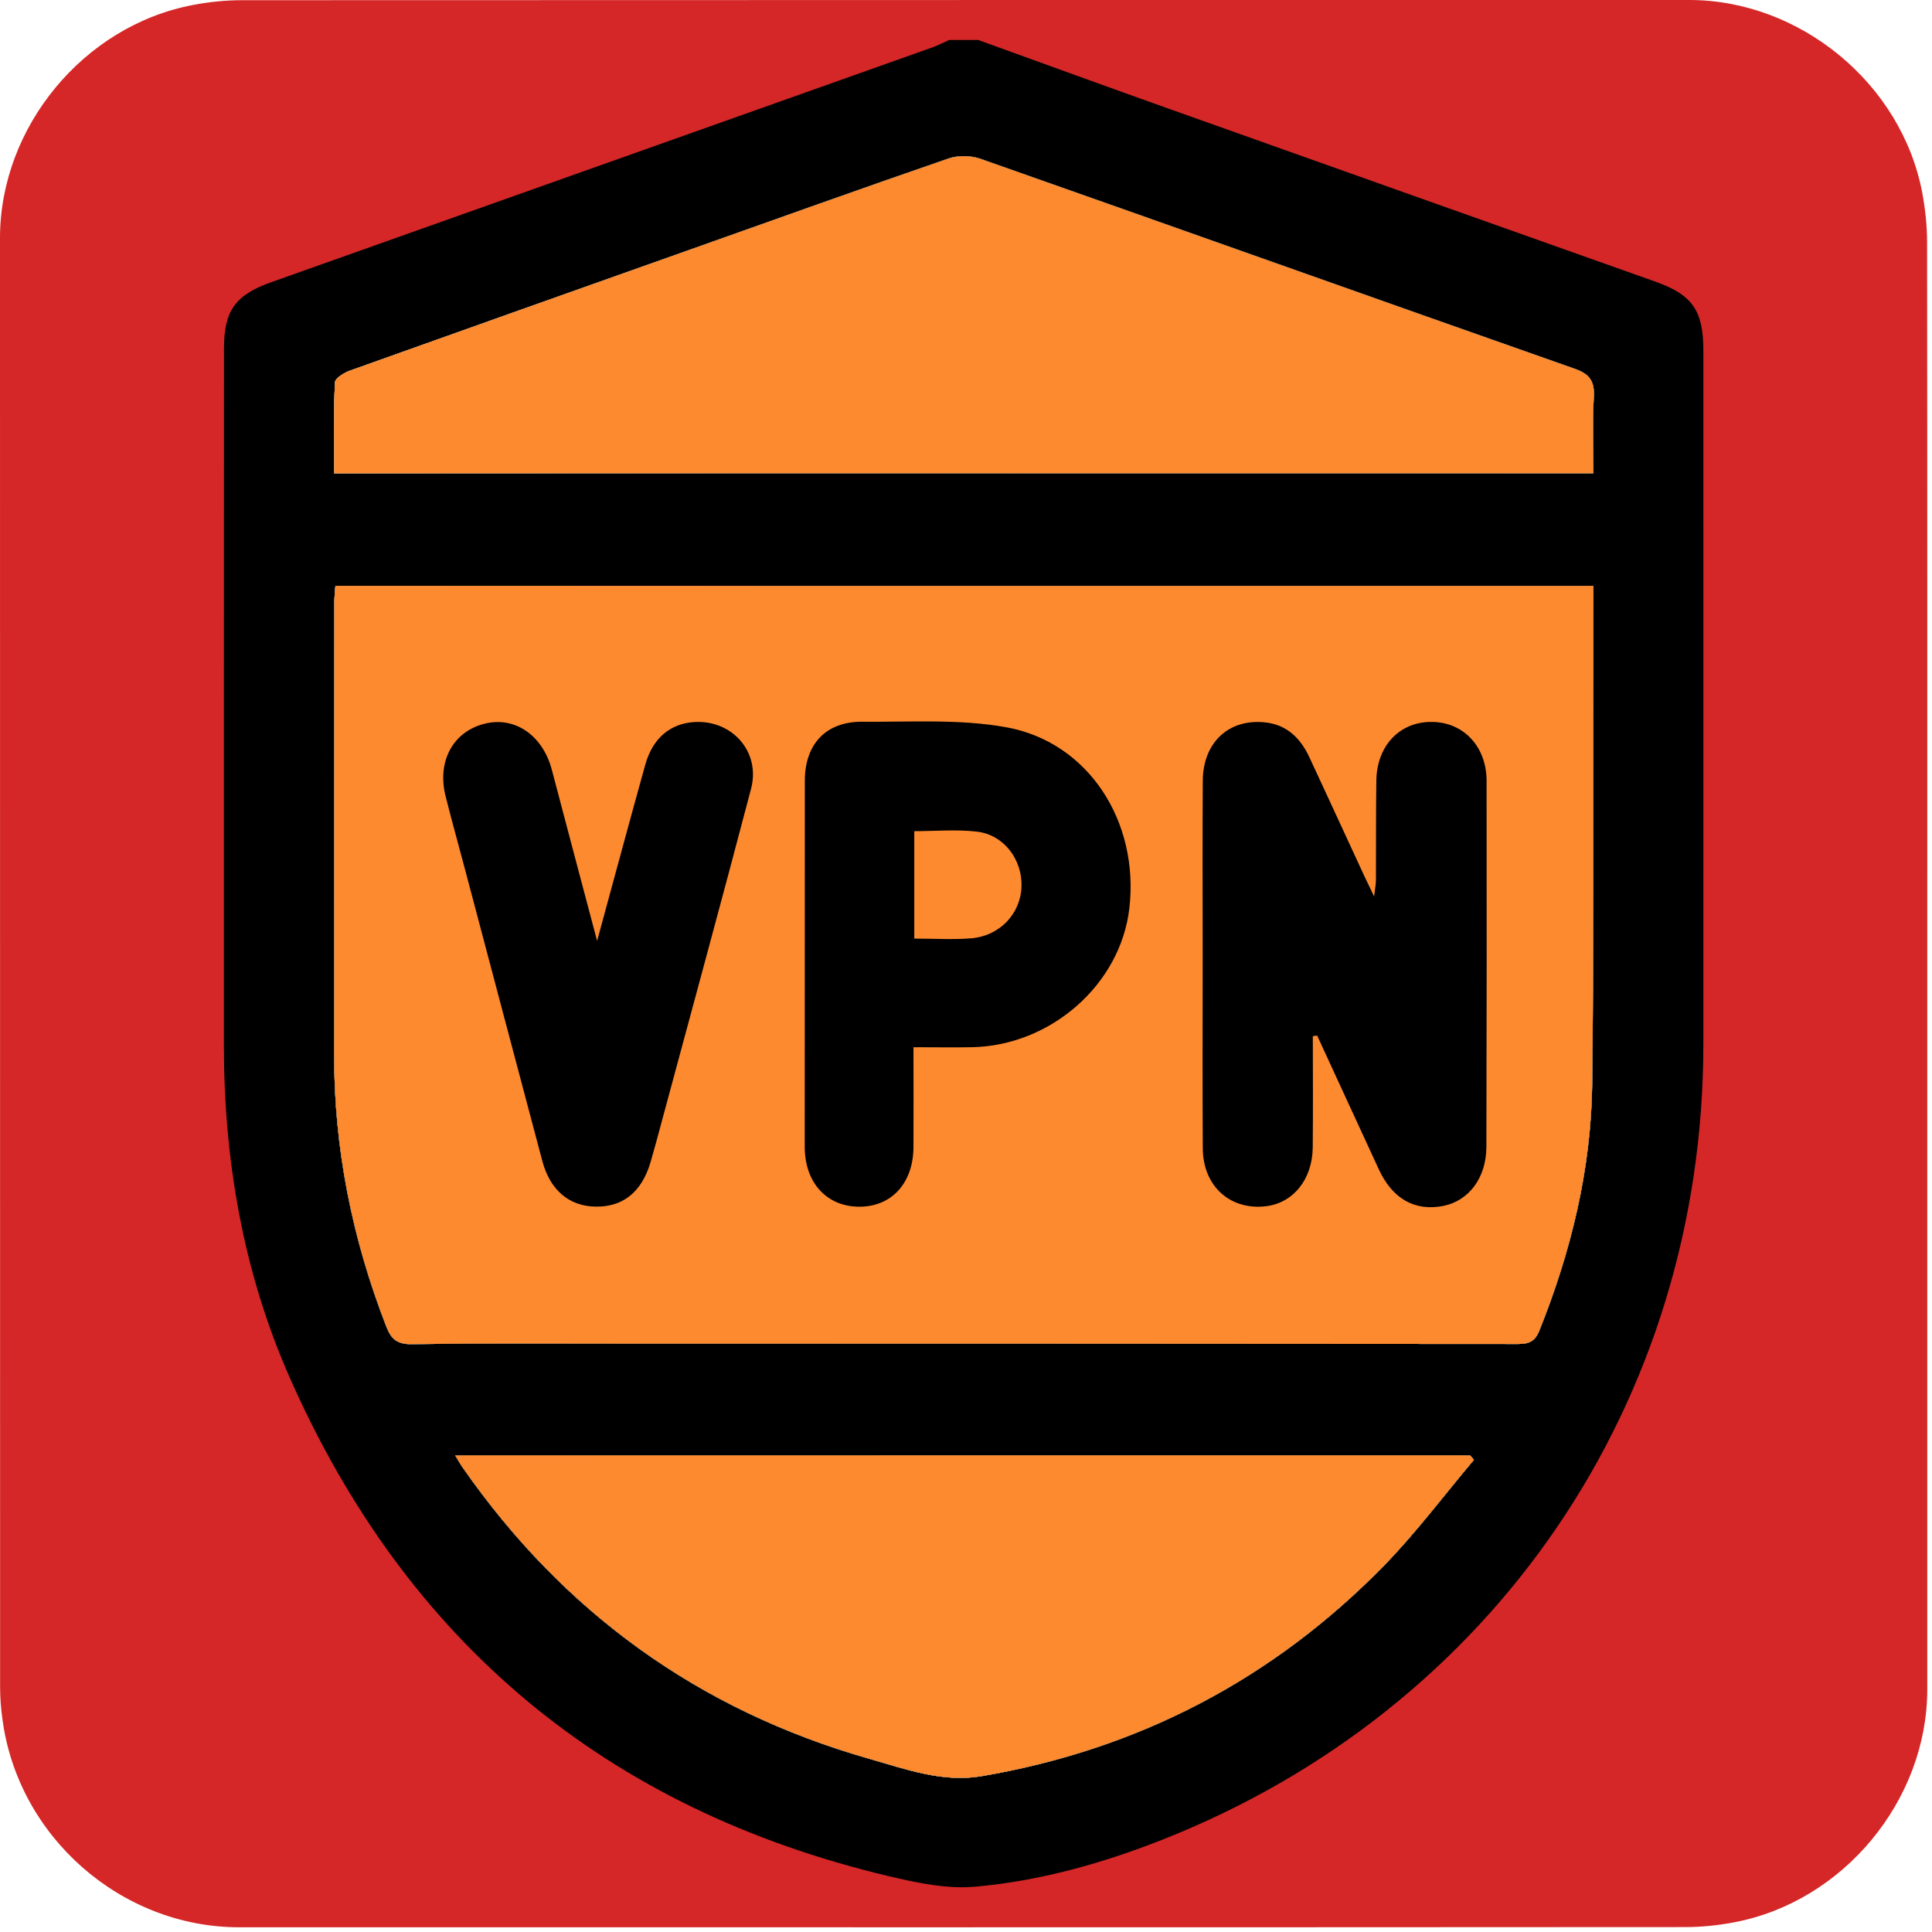
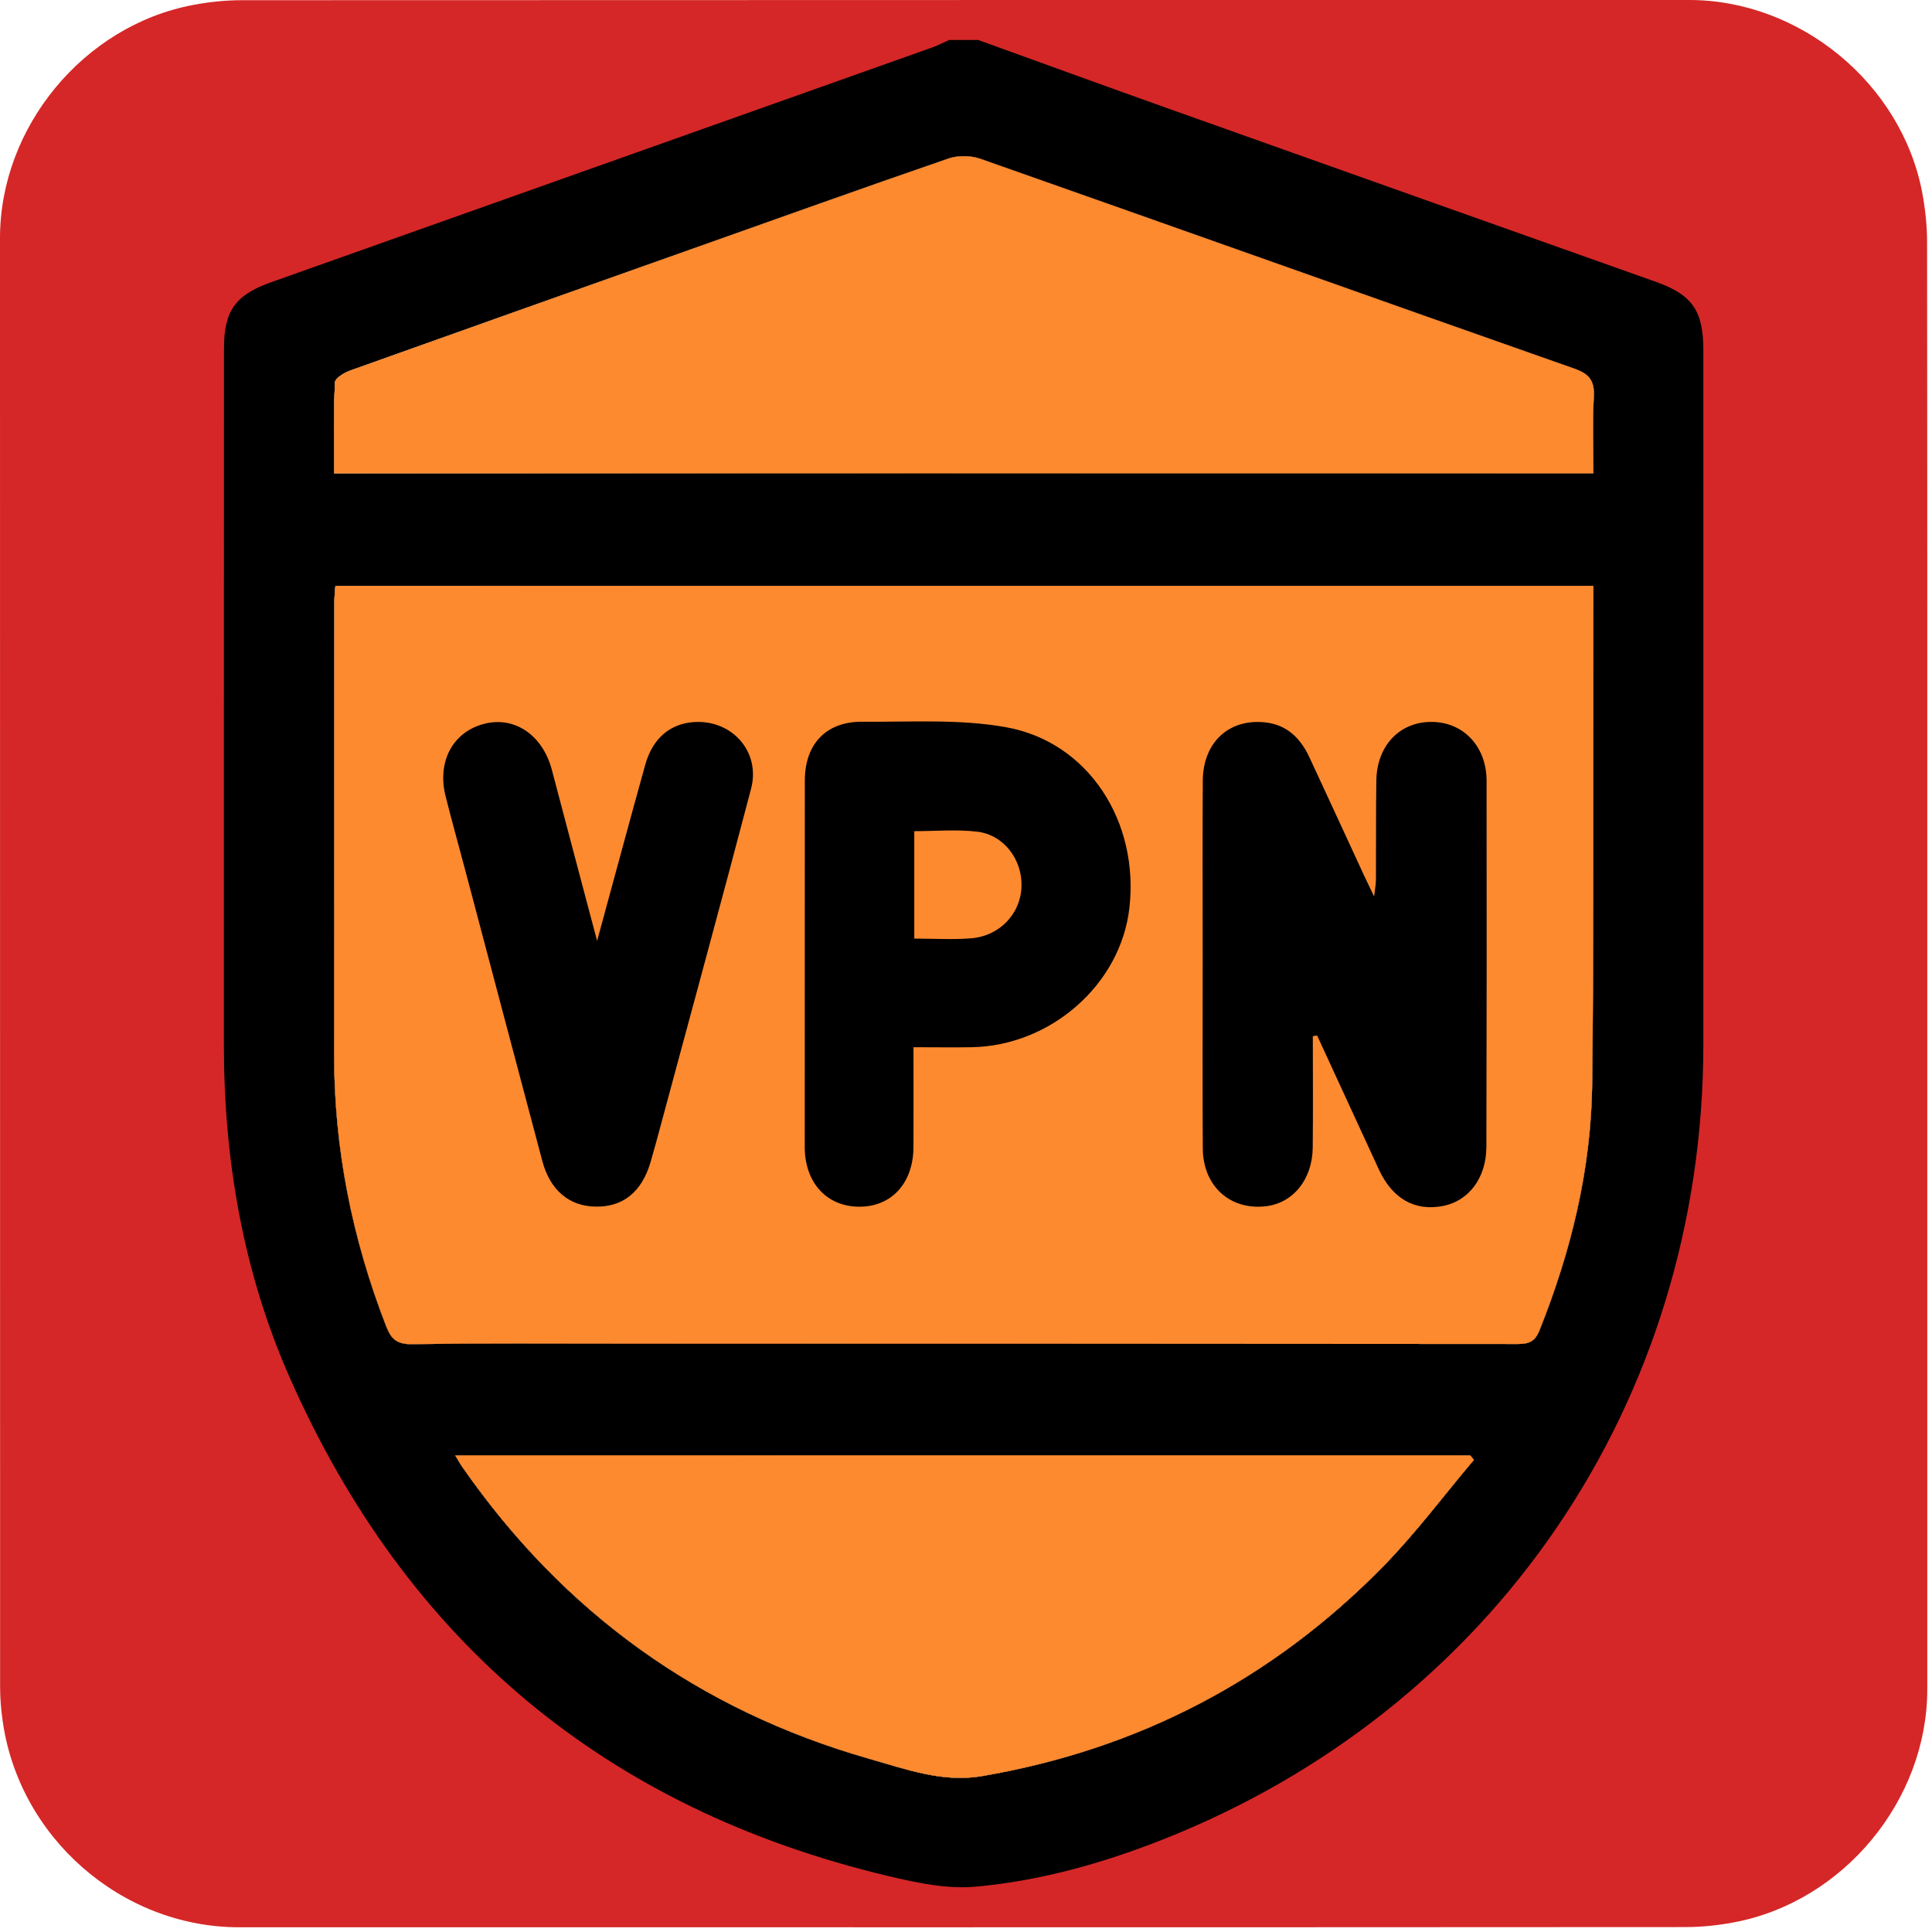
<svg xmlns="http://www.w3.org/2000/svg" id="vpn" viewBox="0 0 769 769" width="500" height="500" shape-rendering="geometricPrecision" text-rendering="geometricPrecision">
  <style>
    @keyframes shine_gradient5_f_o{0%,53.333%{fill-opacity:1}60%,to{fill-opacity:0}}@keyframes shine_gradient4_f_o{0%,50%{fill-opacity:1}56.667%,to{fill-opacity:0}}@keyframes shine_gradient3_f_o{0%,46.667%{fill-opacity:1}53.333%,to{fill-opacity:0}}@keyframes shine_gradient2_f_o{0%,43.333%{fill-opacity:1}50%,to{fill-opacity:0}}@keyframes shine_gradient1_f_o{0%,40%{fill-opacity:1}46.667%,to{fill-opacity:0}}#shine_gradient5{animation:shine_gradient5_f_o 3000ms linear infinite normal forwards}#shine_gradient4{animation:shine_gradient4_f_o 3000ms linear infinite normal forwards}#shine_gradient3{animation:shine_gradient3_f_o 3000ms linear infinite normal forwards}#shine_gradient2{animation:shine_gradient2_f_o 3000ms linear infinite normal forwards}#shine_gradient1{animation:shine_gradient1_f_o 3000ms linear infinite normal forwards}
  </style>
  <defs>
    <linearGradient id="shine_gradient5-fill" x1=".421" y1=".408" x2=".881" y2=".796" spreadMethod="pad" gradientUnits="objectBoundingBox">
      <stop id="shine_gradient5-fill-0" offset="0%" stop-color="#FFDEC5" />
-       <stop id="shine_gradient5-fill-1" offset="100%" stop-color="#005174" />
+       <stop id="shine_gradient5-fill-1" offset="100%" stop-color="##2FE467" />
    </linearGradient>
    <linearGradient id="shine_gradient4-fill" x1=".04" y1=".133" x2=".527" y2=".53" spreadMethod="reflect" gradientUnits="objectBoundingBox">
      <stop id="shine_gradient4-fill-0" offset="0%" stop-color="#FFDEC5" />
-       <stop id="shine_gradient4-fill-1" offset="100%" stop-color="#005174" />
+       <stop id="shine_gradient4-fill-1" offset="100%" stop-color="##2FE467" />
    </linearGradient>
    <linearGradient id="shine_gradient3-fill" x1=".741" y1=".68" x2="1.231" y2="1.067" spreadMethod="reflect" gradientUnits="objectBoundingBox">
      <stop id="shine_gradient3-fill-0" offset="0%" stop-color="#FFDEC5" />
-       <stop id="shine_gradient3-fill-1" offset="100%" stop-color="#005174" />
+       <stop id="shine_gradient3-fill-1" offset="100%" stop-color="##2FE467" />
    </linearGradient>
    <linearGradient id="shine_gradient2-fill" x1="-.265" y1="-.096" x2=".332" y2=".369" spreadMethod="pad" gradientUnits="objectBoundingBox">
      <stop id="shine_gradient2-fill-0" offset="0%" stop-color="#FFDEC5" />
-       <stop id="shine_gradient2-fill-1" offset="100%" stop-color="#005174" />
+       <stop id="shine_gradient2-fill-1" offset="100%" stop-color="##2FE467" />
    </linearGradient>
  </defs>
  <g id="background" transform="matrix(4 0 0 4 -796.72 -2313.48)">
    <path id="square" d="M390.96 674.28v72.19c0 11.03-8.32 21.11-19.18 23.18-1.61.31-3.27.48-4.9.48-47.97.03-95.93.02-143.9.02-11.76 0-22.02-9.02-23.56-20.72a23.27 23.27 0 01-.23-3.12c-.01-48.09-.01-96.18-.01-144.26 0-11.03 8.32-21.12 19.18-23.18 1.61-.31 3.27-.48 4.9-.48 48.01-.02 96.02-.02 144.02-.02 11.03 0 21.13 8.33 23.18 19.18.3 1.61.48 3.27.48 4.9.03 23.94.02 47.89.02 71.83z" fill="#D52727" stroke="none" stroke-width="1" />
  </g>
  <g id="shield_top" transform="matrix(4 0 0 4 -796.69 -2313.45)">
    <g id="shield_group" stroke="none" stroke-width="1">
      <path id="shield_border" d="M296.51 582.34c6.33 2.29 12.65 4.59 18.99 6.85 16.13 5.75 32.27 11.47 48.4 17.2 3.67 1.3 4.77 2.88 4.77 6.82 0 23.04.01 46.09 0 69.13-.03 35.52-20.85 66.1-53.89 79.11-5.97 2.35-12.15 4.08-18.53 4.65-2.84.26-5.84-.38-8.67-1.05-28.08-6.68-47.98-23.29-59.61-49.68-4.61-10.47-6.51-21.57-6.52-32.99-.01-23.1.01-46.21.01-69.31 0-3.8 1.12-5.36 4.74-6.64 21.94-7.79 43.88-15.58 65.81-23.37.55-.2 1.07-.48 1.61-.72h2.89z" fill="#000" />
      <path id="shine_gradient6" d="M244.46 723.18c.32.52.51.87.74 1.2 10.05 14.43 23.5 24.14 40.41 28.98 3.65 1.04 7.35 2.41 11.23 1.75 15.57-2.65 28.95-9.62 40-20.9 3.23-3.3 6.01-7.04 9-10.58-.13-.15-.25-.3-.38-.45h-101zm-12.03-97.72h125.3c0-2.6-.1-5.11.04-7.59.09-1.57-.41-2.29-1.93-2.82-19.71-6.93-39.39-13.95-59.1-20.88-.96-.34-2.24-.36-3.19-.03-8.57 2.95-17.11 6.02-25.66 9.05-11.3 4.01-22.61 8.02-33.9 12.06-.59.21-1.47.76-1.49 1.19-.13 2.97-.07 5.95-.07 9.02zm125.3 11.2H232.55c-.04.57-.1 1.04-.1 1.5-.01 15.02-.01 30.04-.03 45.06-.02 9.38 1.79 18.39 5.18 27.12.5 1.3 1.1 1.8 2.57 1.78 7-.1 14-.05 21.01-.05 29.68 0 59.37 0 89.05.03 1.09 0 1.69-.25 2.13-1.35 3.16-7.89 5.15-16.05 5.25-24.56.15-12.63.09-25.25.11-37.88.01-3.83.01-7.66.01-11.65z" fill="#FE8A30" />
      <path id="shine_gradient5" d="M244.46 723.18c.32.52.51.87.74 1.2 10.05 14.43 23.5 24.14 40.41 28.98 3.65 1.04 7.35 2.41 11.23 1.75 15.57-2.65 28.95-9.62 40-20.9 3.23-3.3 6.01-7.04 9-10.58-.13-.15-.25-.3-.38-.45h-101zm-12.03-97.72h125.3c0-2.6-.1-5.11.04-7.59.09-1.57-.41-2.29-1.93-2.82-19.71-6.93-39.39-13.95-59.1-20.88-.96-.34-2.24-.36-3.19-.03-8.57 2.95-17.11 6.02-25.66 9.05-11.3 4.01-22.61 8.02-33.9 12.06-.59.21-1.47.76-1.49 1.19-.13 2.97-.07 5.95-.07 9.02zm125.3 11.2H232.55c-.04.57-.1 1.04-.1 1.5-.01 15.02-.01 30.04-.03 45.06-.02 9.38 1.79 18.39 5.18 27.12.5 1.3 1.1 1.8 2.57 1.78 7-.1 14-.05 21.01-.05 29.68 0 59.37 0 89.05.03 1.09 0 1.69-.25 2.13-1.35 3.16-7.89 5.15-16.05 5.25-24.56.15-12.63.09-25.25.11-37.88.01-3.83.01-7.66.01-11.65z" fill="url(#shine_gradient5-fill)" />
      <path id="shine_gradient4" d="M244.46 723.18c.32.52.51.87.74 1.2 10.05 14.43 23.5 24.14 40.41 28.98 3.65 1.04 7.35 2.41 11.23 1.75 15.57-2.65 28.95-9.62 40-20.9 3.23-3.3 6.01-7.04 9-10.58-.13-.15-.25-.3-.38-.45h-101zm-12.03-97.72h125.3c0-2.6-.1-5.11.04-7.59.09-1.57-.41-2.29-1.93-2.82-19.71-6.93-39.39-13.95-59.1-20.88-.96-.34-2.24-.36-3.19-.03-8.57 2.95-17.11 6.02-25.66 9.05-11.3 4.01-22.61 8.02-33.9 12.06-.59.21-1.47.76-1.49 1.19-.13 2.97-.07 5.95-.07 9.02zm125.3 11.2H232.55c-.04.57-.1 1.04-.1 1.5-.01 15.02-.01 30.04-.03 45.06-.02 9.38 1.79 18.39 5.18 27.12.5 1.3 1.1 1.8 2.57 1.78 7-.1 14-.05 21.01-.05 29.68 0 59.37 0 89.05.03 1.09 0 1.69-.25 2.13-1.35 3.16-7.89 5.15-16.05 5.25-24.56.15-12.63.09-25.25.11-37.88.01-3.83.01-7.66.01-11.65z" fill="url(#shine_gradient4-fill)" />
      <path id="shine_gradient3" d="M244.46 723.18c.32.52.51.87.74 1.2 10.05 14.43 23.5 24.14 40.41 28.98 3.65 1.04 7.35 2.41 11.23 1.75 15.57-2.65 28.95-9.62 40-20.9 3.23-3.3 6.01-7.04 9-10.58-.13-.15-.25-.3-.38-.45h-101zm-12.03-97.72h125.3c0-2.6-.1-5.11.04-7.59.09-1.57-.41-2.29-1.93-2.82-19.71-6.93-39.39-13.95-59.1-20.88-.96-.34-2.24-.36-3.19-.03-8.57 2.95-17.11 6.02-25.66 9.05-11.3 4.01-22.61 8.02-33.9 12.06-.59.21-1.47.76-1.49 1.19-.13 2.97-.07 5.95-.07 9.02zm125.3 11.2H232.55c-.04.57-.1 1.04-.1 1.5-.01 15.02-.01 30.04-.03 45.06-.02 9.38 1.79 18.39 5.18 27.12.5 1.3 1.1 1.8 2.57 1.78 7-.1 14-.05 21.01-.05 29.68 0 59.37 0 89.05.03 1.09 0 1.69-.25 2.13-1.35 3.16-7.89 5.15-16.05 5.25-24.56.15-12.63.09-25.25.11-37.88.01-3.83.01-7.66.01-11.65z" fill="url(#shine_gradient3-fill)" />
      <path id="shine_gradient2" d="M244.46 723.18c.32.52.51.87.74 1.2 10.05 14.43 23.5 24.14 40.41 28.98 3.65 1.04 7.35 2.41 11.23 1.75 15.57-2.65 28.95-9.62 40-20.9 3.23-3.3 6.01-7.04 9-10.58-.13-.15-.25-.3-.38-.45h-101zm-12.03-97.72h125.3c0-2.6-.1-5.11.04-7.59.09-1.57-.41-2.29-1.93-2.82-19.71-6.93-39.39-13.95-59.1-20.88-.96-.34-2.24-.36-3.19-.03-8.57 2.95-17.11 6.02-25.66 9.05-11.3 4.01-22.61 8.02-33.9 12.06-.59.21-1.47.76-1.49 1.19-.13 2.97-.07 5.95-.07 9.02zm125.3 11.2H232.55c-.04.57-.1 1.04-.1 1.5-.01 15.02-.01 30.04-.03 45.06-.02 9.38 1.79 18.39 5.18 27.12.5 1.3 1.1 1.8 2.57 1.78 7-.1 14-.05 21.01-.05 29.68 0 59.37 0 89.05.03 1.09 0 1.69-.25 2.13-1.35 3.16-7.89 5.15-16.05 5.25-24.56.15-12.63.09-25.25.11-37.88.01-3.83.01-7.66.01-11.65z" fill="url(#shine_gradient2-fill)" />
      <path id="shine_gradient1" d="M244.46 723.18c.32.52.51.87.74 1.2 10.05 14.43 23.5 24.14 40.41 28.98 3.65 1.04 7.35 2.41 11.23 1.75 15.57-2.65 28.95-9.62 40-20.9 3.23-3.3 6.01-7.04 9-10.58-.13-.15-.25-.3-.38-.45h-101zm-12.03-97.72h125.3c0-2.6-.1-5.11.04-7.59.09-1.57-.41-2.29-1.93-2.82-19.71-6.93-39.39-13.95-59.1-20.88-.96-.34-2.24-.36-3.19-.03-8.57 2.95-17.11 6.02-25.66 9.05-11.3 4.01-22.61 8.02-33.9 12.06-.59.21-1.47.76-1.49 1.19-.13 2.97-.07 5.95-.07 9.02zm125.3 11.2H232.55c-.04.57-.1 1.04-.1 1.5-.01 15.02-.01 30.04-.03 45.06-.02 9.38 1.79 18.39 5.18 27.12.5 1.3 1.1 1.8 2.57 1.78 7-.1 14-.05 21.01-.05 29.68 0 59.37 0 89.05.03 1.09 0 1.69-.25 2.13-1.35 3.16-7.89 5.15-16.05 5.25-24.56.15-12.63.09-25.25.11-37.88.01-3.83.01-7.66.01-11.65z" fill="#FE8A30" />
      <path id="letter_n" d="M329.81 681.47c0 3.7.03 7.39-.01 11.09-.04 3.19-1.97 5.54-4.71 5.84-3.53.39-6.2-2.02-6.23-5.74-.04-6.34-.01-12.69-.01-19.03 0-5.86-.03-11.73.01-17.59.03-3.8 2.58-6.16 6.16-5.8 2.19.22 3.55 1.56 4.44 3.46 1.84 3.95 3.66 7.91 5.49 11.87.25.53.51 1.06.96 2 .1-.84.18-1.27.18-1.69.02-3.29-.01-6.58.04-9.87.06-3.46 2.33-5.83 5.5-5.81 3.15.01 5.46 2.42 5.47 5.85.02 12.15.01 24.29-.02 36.44-.01 3.07-1.74 5.36-4.28 5.87-2.84.56-5.07-.7-6.43-3.65-2.04-4.43-4.09-8.87-6.13-13.3-.14.01-.28.03-.43.06z" fill="#000" />
      <path id="letter_v" d="M258.59 671.99c1.68-6.16 3.21-11.85 4.79-17.53.74-2.65 2.5-4.11 4.91-4.25 3.76-.21 6.58 2.98 5.62 6.64-2.89 11.02-5.9 22.01-8.86 33.01-.37 1.38-.74 2.77-1.14 4.14-.88 2.99-2.76 4.49-5.5 4.43-2.61-.05-4.5-1.64-5.27-4.53-2.55-9.57-5.07-19.14-7.61-28.71-.67-2.54-1.38-5.06-2.02-7.61-.86-3.45.73-6.39 3.84-7.19 3.04-.79 5.83 1.13 6.74 4.59 1.45 5.52 2.92 11.04 4.5 17.01z" fill="#000" />
      <path id="letter_p" d="M299.3 650.73c-4.65-.84-9.52-.51-14.3-.55-3.63-.03-5.74 2.22-5.74 5.87-.01 12.14-.01 24.29-.01 36.43 0 3.59 2.21 5.98 5.48 5.96 3.18-.02 5.31-2.36 5.34-5.9.02-3.22 0-6.45 0-9.97 2.09 0 3.93.03 5.77 0 7.89-.13 14.83-6.24 15.71-13.81 1.01-8.62-4.05-16.55-12.25-18.03zm-3.47 21c-1.83.15-3.68.03-5.68.03v-10.69c2.14 0 4.22-.19 6.26.05 2.66.32 4.5 2.78 4.41 5.46-.08 2.68-2.14 4.91-4.99 5.15z" fill="#000" />
    </g>
  </g>
</svg>
